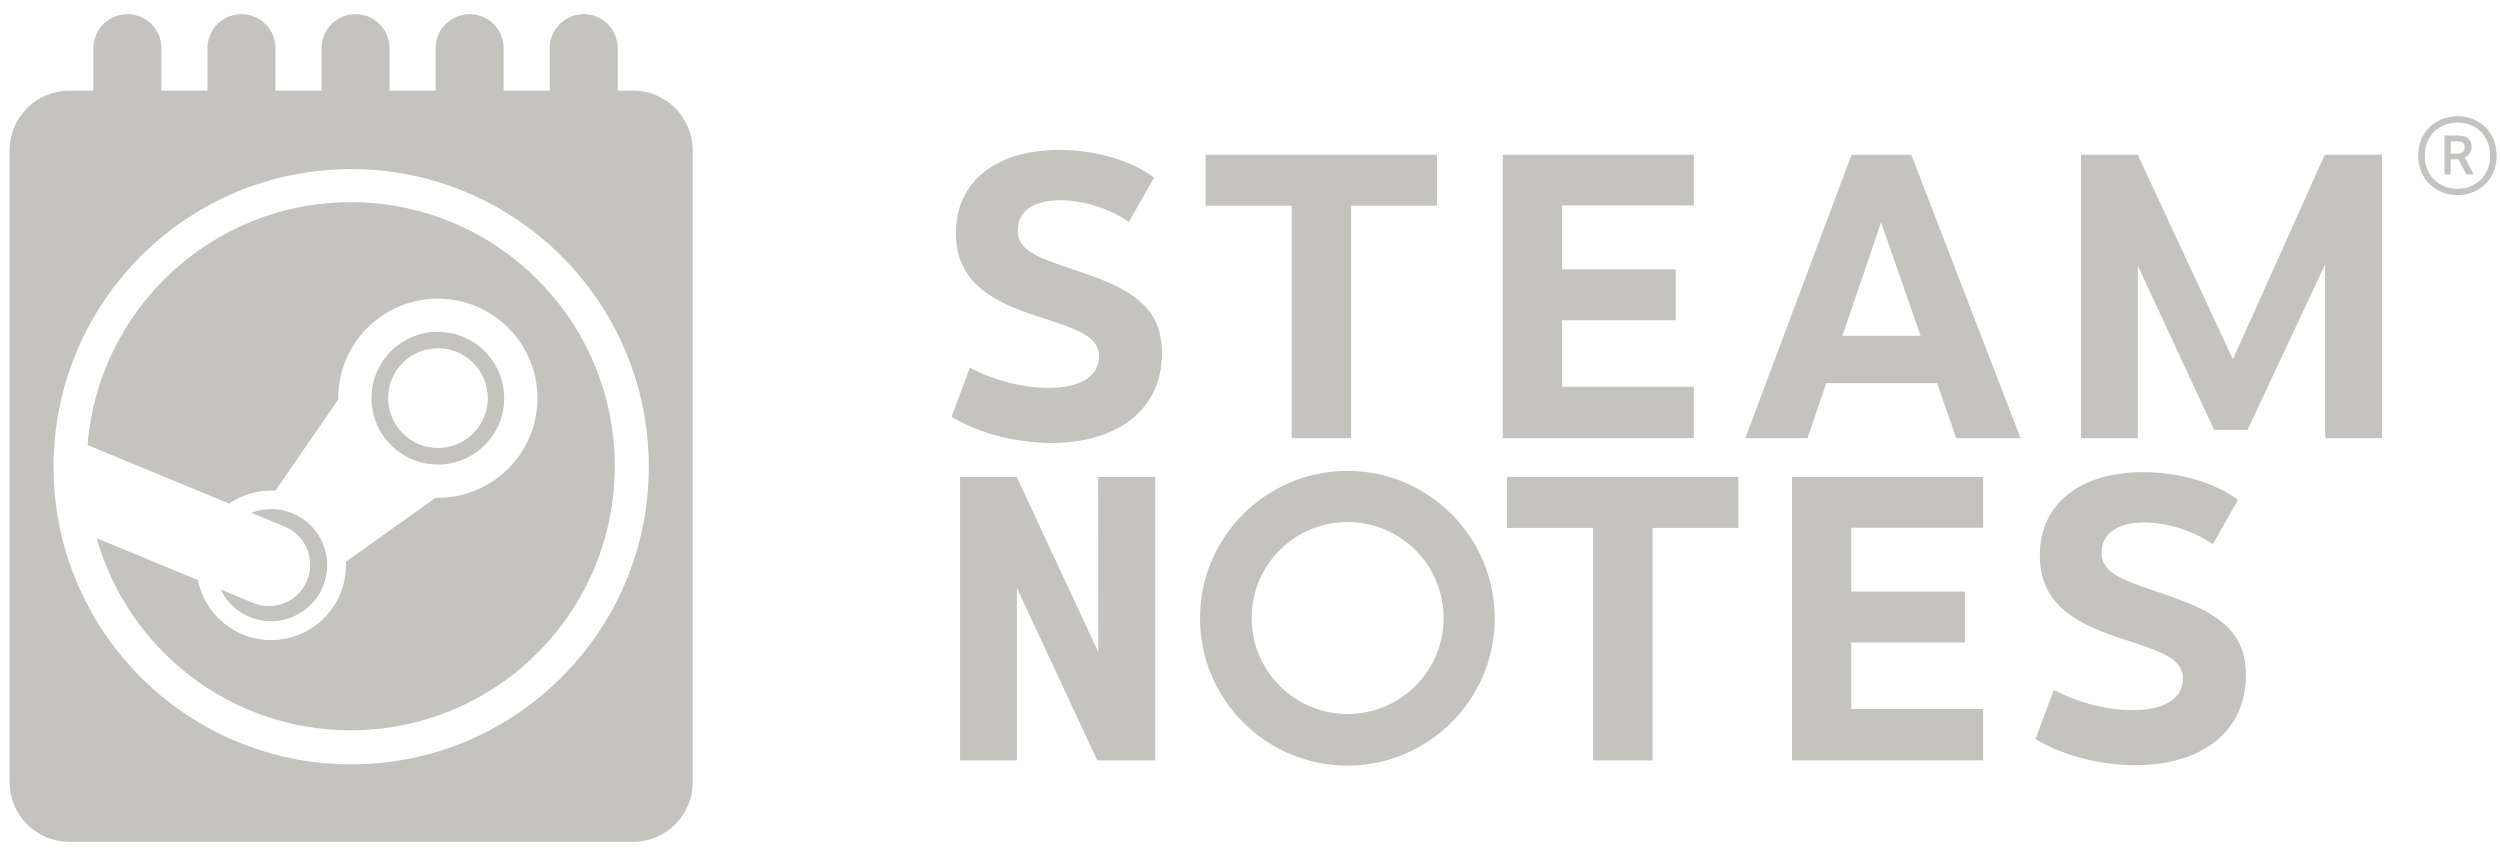
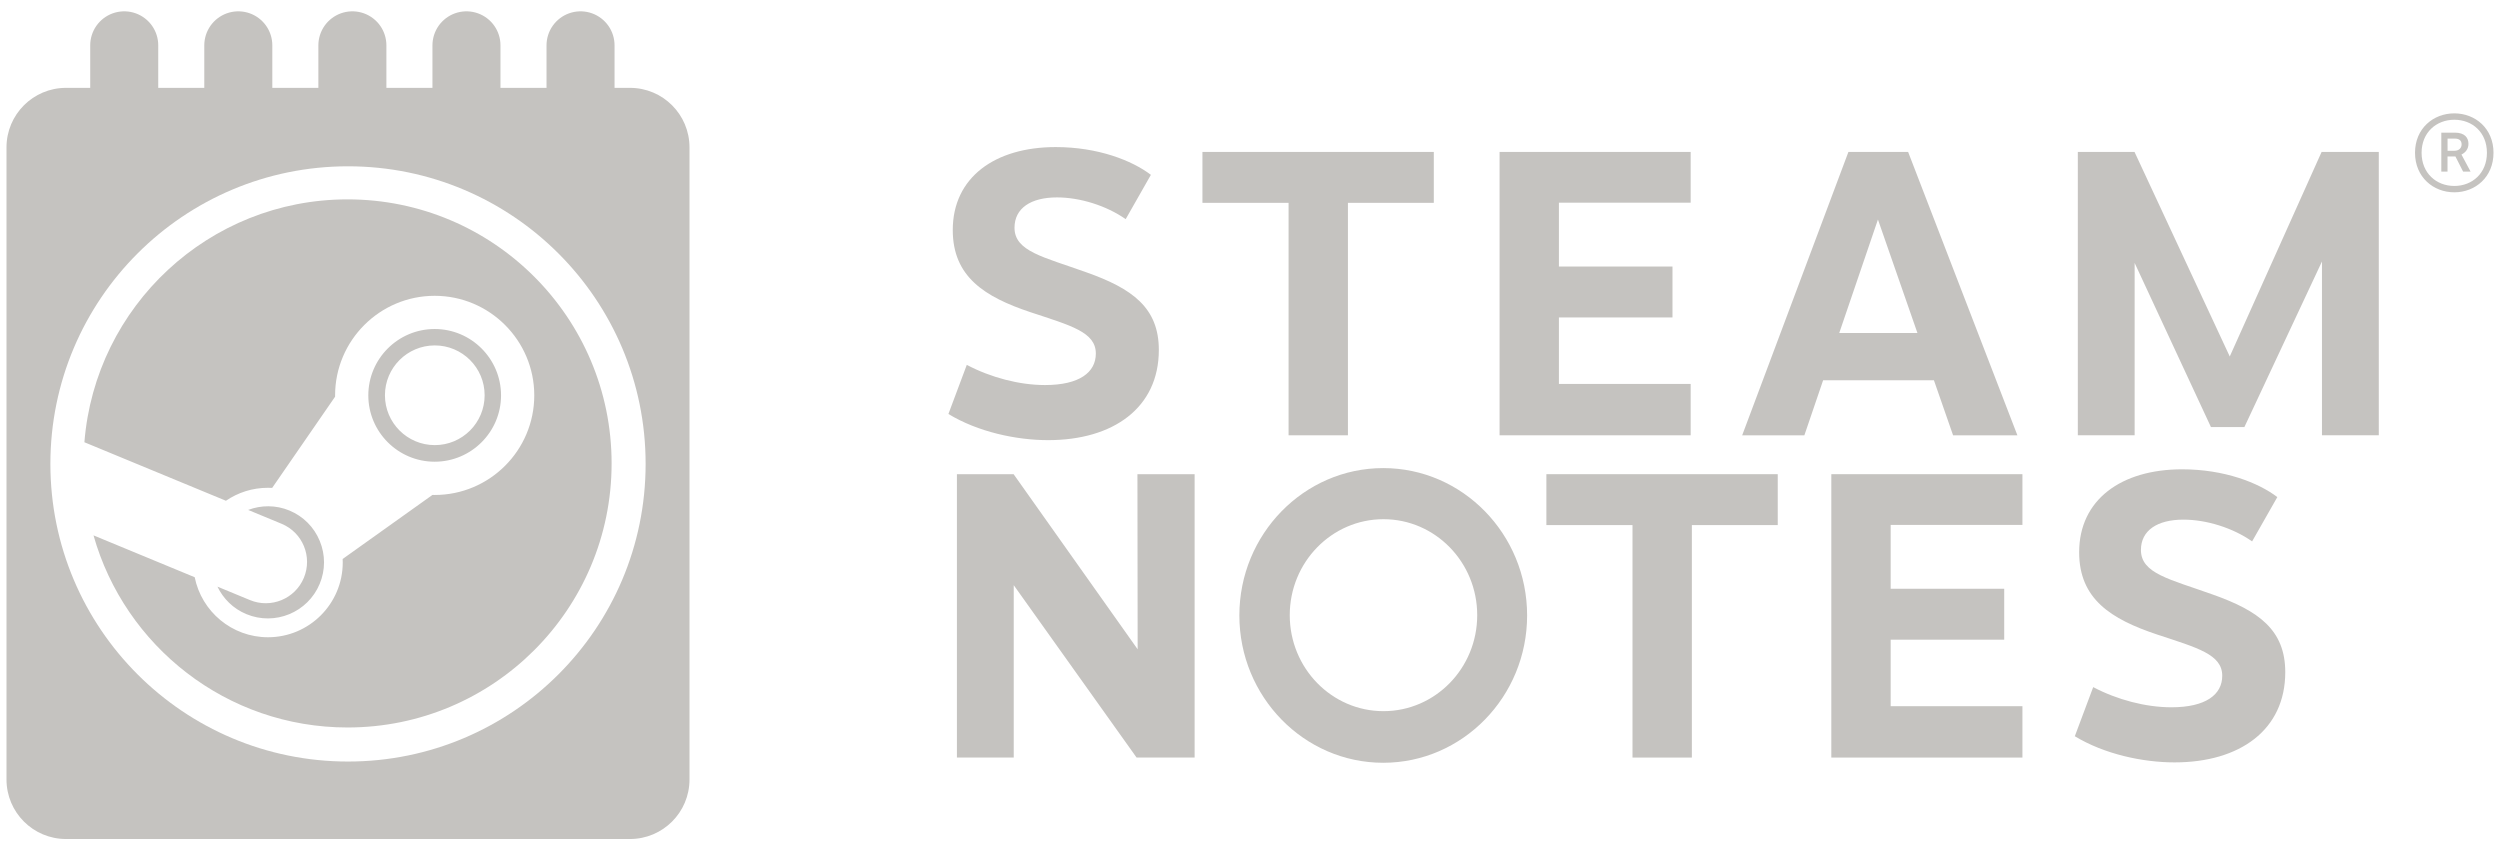
- <svg xmlns="http://www.w3.org/2000/svg" version="1.1" id="Layer_1" x="0px" y="0px" width="294px" height="100px" viewBox="5.9 189.5 294 100" enable-background="new 5.9 189.5 294 100" xml:space="preserve">
+ <svg xmlns="http://www.w3.org/2000/svg" version="1.1" id="Layer_1" x="0px" y="0px" width="294px" height="100px" viewBox="0 0 294 100" enable-background="new 0 0 294 100" xml:space="preserve">
  <g id="lockup">
    <g id="logotype">
      <g id="notes">
-         <path fill="#C5C3C0" d="M269.085,248.289l-2.965,5.21c-2.281-1.596-5.377-2.557-8.078-2.557c-3.086,0-4.996,1.278-4.996,3.567     c0,2.781,3.393,3.429,8.438,5.238c5.42,1.917,8.535,4.171,8.535,9.136c0,6.793-5.342,10.607-13.02,10.607     c-3.742,0-8.256-0.967-11.727-3.076l2.162-5.777c2.818,1.49,6.189,2.373,9.195,2.373c4.055,0,5.98-1.496,5.98-3.705     c0-2.529-2.939-3.289-7.678-4.859c-5.404-1.805-9.148-4.172-9.148-9.666c0-6.196,4.963-9.756,12.105-9.756     C262.867,245.024,266.867,246.601,269.085,248.289" />
-         <polygon fill="#C5C3C0" points="223.615,251.563 223.615,259.071 236.968,259.071 236.968,265.058 223.615,265.058      223.615,272.88 239.111,272.88 239.111,278.921 216.636,278.921 216.636,245.595 239.111,245.595 239.111,251.563    " />
-         <polygon fill="#C5C3C0" points="200.236,251.582 200.236,278.921 193.255,278.921 193.255,251.582 183.126,251.582      183.126,245.595 210.335,245.595 210.335,251.582    " />
-         <path fill="#C5C3C0" d="M181.679,262.207c0-9.554-7.771-17.329-17.328-17.329c-9.555,0-17.33,7.775-17.33,17.329     c0,9.557,7.775,17.328,17.33,17.328C173.908,279.532,181.679,271.761,181.679,262.207 M153.091,262.176     c0-6.231,5.055-11.287,11.287-11.287c6.236,0,11.291,5.056,11.291,11.287c0,6.235-5.055,11.289-11.291,11.289     C158.146,273.465,153.091,268.41,153.091,262.176" />
-         <polygon fill="#C5C3C0" points="135.035,245.595 135.061,266.19 125.474,245.595 118.806,245.595 118.806,278.921      125.488,278.921 125.488,258.649 134.936,278.921 141.76,278.921 141.76,245.595    " />
+         <path fill="#C5C3C0" d="M267.813,58.457l-2.965,5.211c-2.281-1.598-5.377-2.559-8.078-2.559c-3.086,0-4.996,1.279-4.996,3.568     c0,2.781,3.393,3.428,8.438,5.238c5.42,1.916,8.535,4.17,8.535,9.135c0,6.793-5.342,10.607-13.02,10.607     c-3.742,0-8.256-0.967-11.729-3.076l2.162-5.777c2.818,1.49,6.189,2.373,9.195,2.373c4.055,0,5.98-1.496,5.98-3.705     c0-2.529-2.939-3.289-7.678-4.859c-5.404-1.805-9.148-4.172-9.148-9.666c0-6.195,4.963-9.756,12.105-9.756     C261.594,55.191,265.594,56.77,267.813,58.457" />
+         <polygon fill="#C5C3C0" points="222.342,61.73 222.342,69.238 235.695,69.238 235.695,75.227 222.342,75.227 222.342,83.049      237.838,83.049 237.838,89.09 215.363,89.09 215.363,55.764 237.838,55.764 237.838,61.73    " />
+         <polygon fill="#C5C3C0" points="198.963,61.75 198.963,89.09 191.982,89.09 191.982,61.75 181.854,61.75 181.854,55.764      209.063,55.764 209.063,61.75    " />
+         <path fill="#C5C3C0" d="M179.589,72.375c0-9.554-7.589-17.327-16.92-17.327c-9.329,0-16.92,7.773-16.92,17.327     c0,9.556,7.591,17.327,16.92,17.327C172,89.7,179.589,81.929,179.589,72.375 M151.675,72.344c0-6.23,4.936-11.286,11.021-11.286     c6.089,0,11.024,5.056,11.024,11.286c0,6.236-4.936,11.288-11.024,11.288C156.61,83.632,151.675,78.578,151.675,72.344" />
+         <polygon fill="#C5C3C0" points="133.762,55.764 133.788,76.357 119.201,55.764 112.533,55.764 112.533,89.09 119.215,89.09      119.215,68.816 133.663,89.09 140.487,89.09 140.487,55.764    " />
      </g>
      <g id="steam">
-         <path fill="#C5C3C0" d="M299.509,207.799c0,2.864-2.145,4.649-4.607,4.649c-2.473,0-4.623-1.785-4.623-4.649     c0-2.862,2.15-4.636,4.623-4.636C297.367,203.164,299.509,204.937,299.509,207.799 M291.052,207.799     c0,2.396,1.729,3.901,3.85,3.901c2.115,0,3.834-1.506,3.834-3.901c0-2.403-1.719-3.885-3.834-3.885     C292.787,203.915,291.052,205.415,291.052,207.799 M294.964,205.43c1.195,0,1.6,0.632,1.6,1.315c0,0.626-0.371,1.046-0.824,1.26     l1.072,2.007h-0.877l-0.904-1.778h-0.93v1.778h-0.73v-4.582H294.964z M294.107,207.562h0.813c0.527,0,0.838-0.33,0.838-0.746     c0-0.42-0.223-0.689-0.84-0.689h-0.813L294.107,207.562L294.107,207.562z" />
-         <polygon fill="#C5C3C0" points="279.337,220.58 270.214,240.053 266.279,240.053 257.306,220.754 257.306,241.024      250.625,241.024 250.625,207.698 257.292,207.698 268.492,231.755 279.294,207.698 286.019,207.698 286.019,241.024      279.337,241.024    " />
-         <path fill="#C5C3C0" d="M220.671,234.554l-2.205,6.471h-7.314l12.494-33.324h7.023l12.85,33.324h-7.563l-2.254-6.472     L220.671,234.554L220.671,234.554z M227.119,215.649l-4.551,13.342h9.195L227.119,215.649z" />
-         <polygon fill="#C5C3C0" points="189.601,213.667 189.601,221.176 202.957,221.176 202.957,227.162 189.601,227.162      189.601,234.983 205.095,234.983 205.095,241.024 182.623,241.024 182.623,207.698 205.095,207.698 205.095,213.667    " />
-         <polygon fill="#C5C3C0" points="164.789,213.685 164.789,241.024 157.81,241.024 157.81,213.685 147.679,213.685      147.679,207.698 174.888,207.698 174.888,213.685    " />
-         <path fill="#C5C3C0" d="M141.618,210.392l-2.964,5.211c-2.283-1.596-5.377-2.556-8.078-2.556c-3.087,0-4.997,1.278-4.997,3.567     c0,2.781,3.393,3.428,8.436,5.238c5.421,1.916,8.537,4.17,8.537,9.135c0,6.793-5.342,10.606-13.02,10.606     c-3.742,0-8.256-0.966-11.726-3.075l2.162-5.777c2.819,1.49,6.191,2.373,9.197,2.373c4.052,0,5.978-1.495,5.978-3.705     c0-2.529-2.937-3.289-7.678-4.859c-5.403-1.804-9.147-4.171-9.147-9.666c0-6.197,4.963-9.756,12.104-9.756     C135.399,207.128,139.399,208.705,141.618,210.392" />
+         <path fill="#C5C3C0" d="M293.236,17.967c0,2.864-2.145,4.649-4.607,4.649c-2.473,0-4.623-1.785-4.623-4.649     c0-2.861,2.15-4.636,4.623-4.636C291.094,13.333,293.236,15.106,293.236,17.967 M284.779,17.967c0,2.396,1.729,3.901,3.85,3.901     c2.115,0,3.834-1.507,3.834-3.901c0-2.402-1.719-3.885-3.834-3.885C286.514,14.083,284.779,15.583,284.779,17.967      M288.691,15.598c1.195,0,1.6,0.633,1.6,1.315c0,0.626-0.371,1.046-0.824,1.26l1.072,2.007h-0.877l-0.904-1.777h-0.93v1.777     h-0.73v-4.582H288.691z M287.834,17.731h0.813c0.527,0,0.838-0.33,0.838-0.746c0-0.42-0.223-0.689-0.84-0.689h-0.813     L287.834,17.731L287.834,17.731z" />
+         <polygon fill="#C5C3C0" points="273.064,30.749 263.941,50.221 260.006,50.221 251.033,30.922 251.033,51.191 244.352,51.191      244.352,17.867 251.02,17.867 262.219,41.923 273.021,17.867 279.746,17.867 279.746,51.191 273.064,51.191    " />
+         <path fill="#C5C3C0" d="M214.398,44.723l-2.205,6.47h-7.314l12.494-33.324h7.023l12.85,33.324h-7.563l-2.254-6.472     L214.398,44.723L214.398,44.723z M220.846,25.817l-4.551,13.343h9.195L220.846,25.817z" />
+         <polygon fill="#C5C3C0" points="183.328,23.835 183.328,31.344 196.684,31.344 196.684,37.331 183.328,37.331 183.328,45.151      198.822,45.151 198.822,51.191 176.35,51.191 176.35,17.867 198.822,17.867 198.822,23.835    " />
+         <polygon fill="#C5C3C0" points="158.516,23.854 158.516,51.191 151.537,51.191 151.537,23.854 141.407,23.854 141.407,17.867      168.615,17.867 168.615,23.854    " />
+         <path fill="#C5C3C0" d="M135.345,20.561l-2.964,5.211c-2.283-1.597-5.377-2.557-8.078-2.557c-3.087,0-4.997,1.278-4.997,3.567     c0,2.78,3.393,3.428,8.436,5.237c5.421,1.916,8.537,4.17,8.537,9.135c0,6.793-5.342,10.607-13.02,10.607     c-3.742,0-8.256-0.967-11.726-3.076l2.162-5.776c2.819,1.489,6.191,2.373,9.197,2.373c4.052,0,5.978-1.495,5.978-3.705     c0-2.529-2.937-3.289-7.678-4.859c-5.403-1.804-9.147-4.171-9.147-9.666c0-6.196,4.963-9.756,12.104-9.756     C129.126,17.296,133.126,18.874,135.345,20.561" />
      </g>
    </g>
    <g id="logomark_1_">
      <g id="coil">
-         <line fill="none" stroke="#C5C3C0" stroke-width="8" stroke-linecap="round" stroke-miterlimit="10" x1="20.882" y1="195.163" x2="20.882" y2="200.163" />
-         <line fill="none" stroke="#C5C3C0" stroke-width="8" stroke-linecap="round" stroke-miterlimit="10" x1="34.297" y1="195.163" x2="34.297" y2="200.163" />
-         <line fill="none" stroke="#C5C3C0" stroke-width="8" stroke-linecap="round" stroke-miterlimit="10" x1="47.713" y1="195.163" x2="47.713" y2="200.163" />
-         <line fill="none" stroke="#C5C3C0" stroke-width="8" stroke-linecap="round" stroke-miterlimit="10" x1="61.129" y1="195.163" x2="61.129" y2="200.163" />
-         <line fill="none" stroke="#C5C3C0" stroke-width="8" stroke-linecap="round" stroke-miterlimit="10" x1="74.544" y1="195.163" x2="74.544" y2="200.163" />
+         <line fill="none" stroke="#C5C3C0" stroke-width="8" stroke-linecap="round" stroke-miterlimit="10" x1="14.609" y1="5.332" x2="14.609" y2="10.332" />
+         <line fill="none" stroke="#C5C3C0" stroke-width="8" stroke-linecap="round" stroke-miterlimit="10" x1="28.024" y1="5.332" x2="28.024" y2="10.332" />
+         <line fill="none" stroke="#C5C3C0" stroke-width="8" stroke-linecap="round" stroke-miterlimit="10" x1="41.44" y1="5.332" x2="41.44" y2="10.332" />
+         <line fill="none" stroke="#C5C3C0" stroke-width="8" stroke-linecap="round" stroke-miterlimit="10" x1="54.856" y1="5.332" x2="54.856" y2="10.332" />
+         <line fill="none" stroke="#C5C3C0" stroke-width="8" stroke-linecap="round" stroke-miterlimit="10" x1="68.271" y1="5.332" x2="68.271" y2="10.332" />
      </g>
-       <path id="notepad_1_" fill="#C5C3C0" d="M80.358,200.163H14.037c-3.866,0-7,3.134-7,7V281.5c0,3.866,3.134,7,7,7h66.321    c3.866,0,7-3.134,7-7v-74.337C87.358,203.297,84.225,200.163,80.358,200.163z M47.198,279.389c-19.33,0-35-15.669-35-35    s15.67-35.001,35-35.001c19.33,0,35,15.67,35,35.001S66.527,279.389,47.198,279.389z" />
-       <path id="steam_1_" fill="#C5C3C0" d="M47.145,213.278c-16.312,0-29.677,12.577-30.947,28.561l16.644,6.882    c1.411-0.965,3.114-1.526,4.948-1.526c0.163,0,0.327,0.006,0.49,0.013l7.401-10.728c0-0.052-0.001-0.104-0.001-0.152    c0-6.457,5.254-11.711,11.712-11.711c6.458,0,11.711,5.254,11.711,11.711c0,6.46-5.253,11.713-11.711,11.713    c-0.089,0-0.178-0.002-0.266-0.004l-10.557,7.531c0.006,0.137,0.01,0.278,0.01,0.417c0,4.846-3.942,8.788-8.789,8.788    c-4.256,0-7.813-3.034-8.62-7.059l-11.901-4.921c3.685,13.035,15.659,22.591,29.876,22.591c17.151,0,31.053-13.902,31.053-31.052    C78.198,227.181,64.294,213.278,47.145,213.278L47.145,213.278z M35.657,260.397l-3.814-1.576    c0.676,1.404,1.845,2.586,3.399,3.231c3.357,1.399,7.226-0.193,8.625-3.553c0.678-1.624,0.682-3.42,0.011-5.047    c-0.671-1.632-1.936-2.899-3.563-3.579c-1.612-0.67-3.341-0.646-4.861-0.073l3.94,1.632c2.477,1.03,3.646,3.875,2.614,6.351    C40.978,260.259,38.132,261.43,35.657,260.397L35.657,260.397z M65.195,236.327c0-4.304-3.501-7.804-7.805-7.804    c-4.303,0-7.803,3.5-7.803,7.804c0,4.303,3.5,7.801,7.803,7.801C61.693,244.128,65.195,240.63,65.195,236.327L65.195,236.327z     M51.542,236.312c0-3.234,2.625-5.86,5.862-5.86c3.238,0,5.862,2.626,5.862,5.86c0,3.24-2.624,5.866-5.862,5.866    C54.167,242.178,51.542,239.55,51.542,236.312L51.542,236.312z" />
+       <path id="notepad_1_" fill="#C5C3C0" d="M74.085,10.332H7.764c-3.866,0-7,3.134-7,7v74.336c0,3.867,3.134,7,7,7h66.321    c3.866,0,7-3.133,7-7V17.332C81.085,13.465,77.952,10.332,74.085,10.332z M40.925,89.557c-19.33,0-35-15.668-35-35    c0-19.33,15.67-35,35-35c19.33,0,35,15.67,35,35C75.925,73.889,60.254,89.557,40.925,89.557z" />
+       <path id="steam_1_" fill="#C5C3C0" d="M40.872,23.446c-16.312,0-29.677,12.578-30.947,28.562l16.644,6.881    c1.411-0.965,3.114-1.525,4.948-1.525c0.163,0,0.327,0.006,0.49,0.014l7.401-10.728c0-0.053-0.001-0.104-0.001-0.152    c0-6.457,5.254-11.711,11.712-11.711S62.83,40.04,62.83,46.497c0,6.46-5.253,11.712-11.711,11.712    c-0.089,0-0.178-0.002-0.266-0.004l-10.557,7.531c0.006,0.137,0.01,0.277,0.01,0.416c0,4.848-3.942,8.789-8.789,8.789    c-4.256,0-7.813-3.033-8.62-7.059l-11.901-4.922c3.685,13.035,15.659,22.592,29.876,22.592c17.151,0,31.053-13.902,31.053-31.053    C71.925,37.35,58.021,23.446,40.872,23.446L40.872,23.446z M29.384,70.564l-3.814-1.576c0.676,1.404,1.845,2.588,3.399,3.232    c3.357,1.398,7.226-0.193,8.625-3.553c0.678-1.625,0.682-3.42,0.011-5.047c-0.671-1.633-1.936-2.9-3.563-3.58    c-1.612-0.67-3.341-0.646-4.861-0.072l3.94,1.631c2.477,1.031,3.646,3.875,2.614,6.352C34.705,70.428,31.859,71.598,29.384,70.564    L29.384,70.564z M58.922,46.496c0-4.304-3.501-7.804-7.805-7.804c-4.303,0-7.803,3.5-7.803,7.804c0,4.303,3.5,7.801,7.803,7.801    C55.42,54.297,58.922,50.799,58.922,46.496L58.922,46.496z M45.269,46.481c0-3.234,2.625-5.86,5.862-5.86    c3.238,0,5.862,2.626,5.862,5.86c0,3.239-2.624,5.865-5.862,5.865C47.894,52.346,45.269,49.718,45.269,46.481L45.269,46.481z" />
    </g>
  </g>
</svg>
